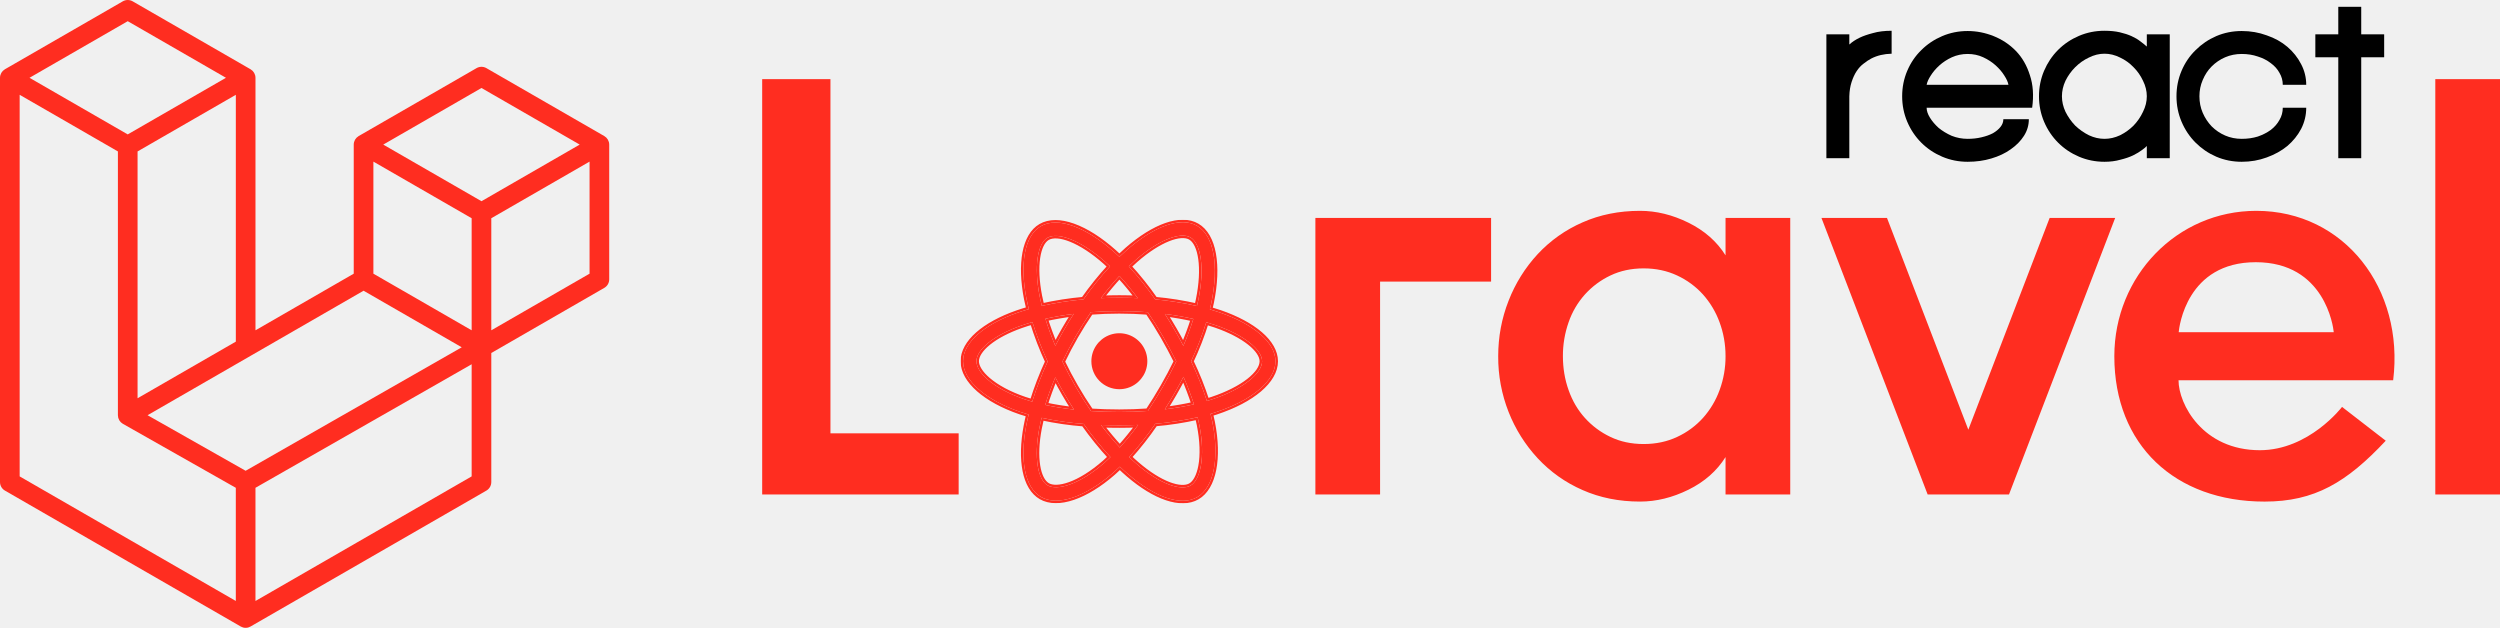
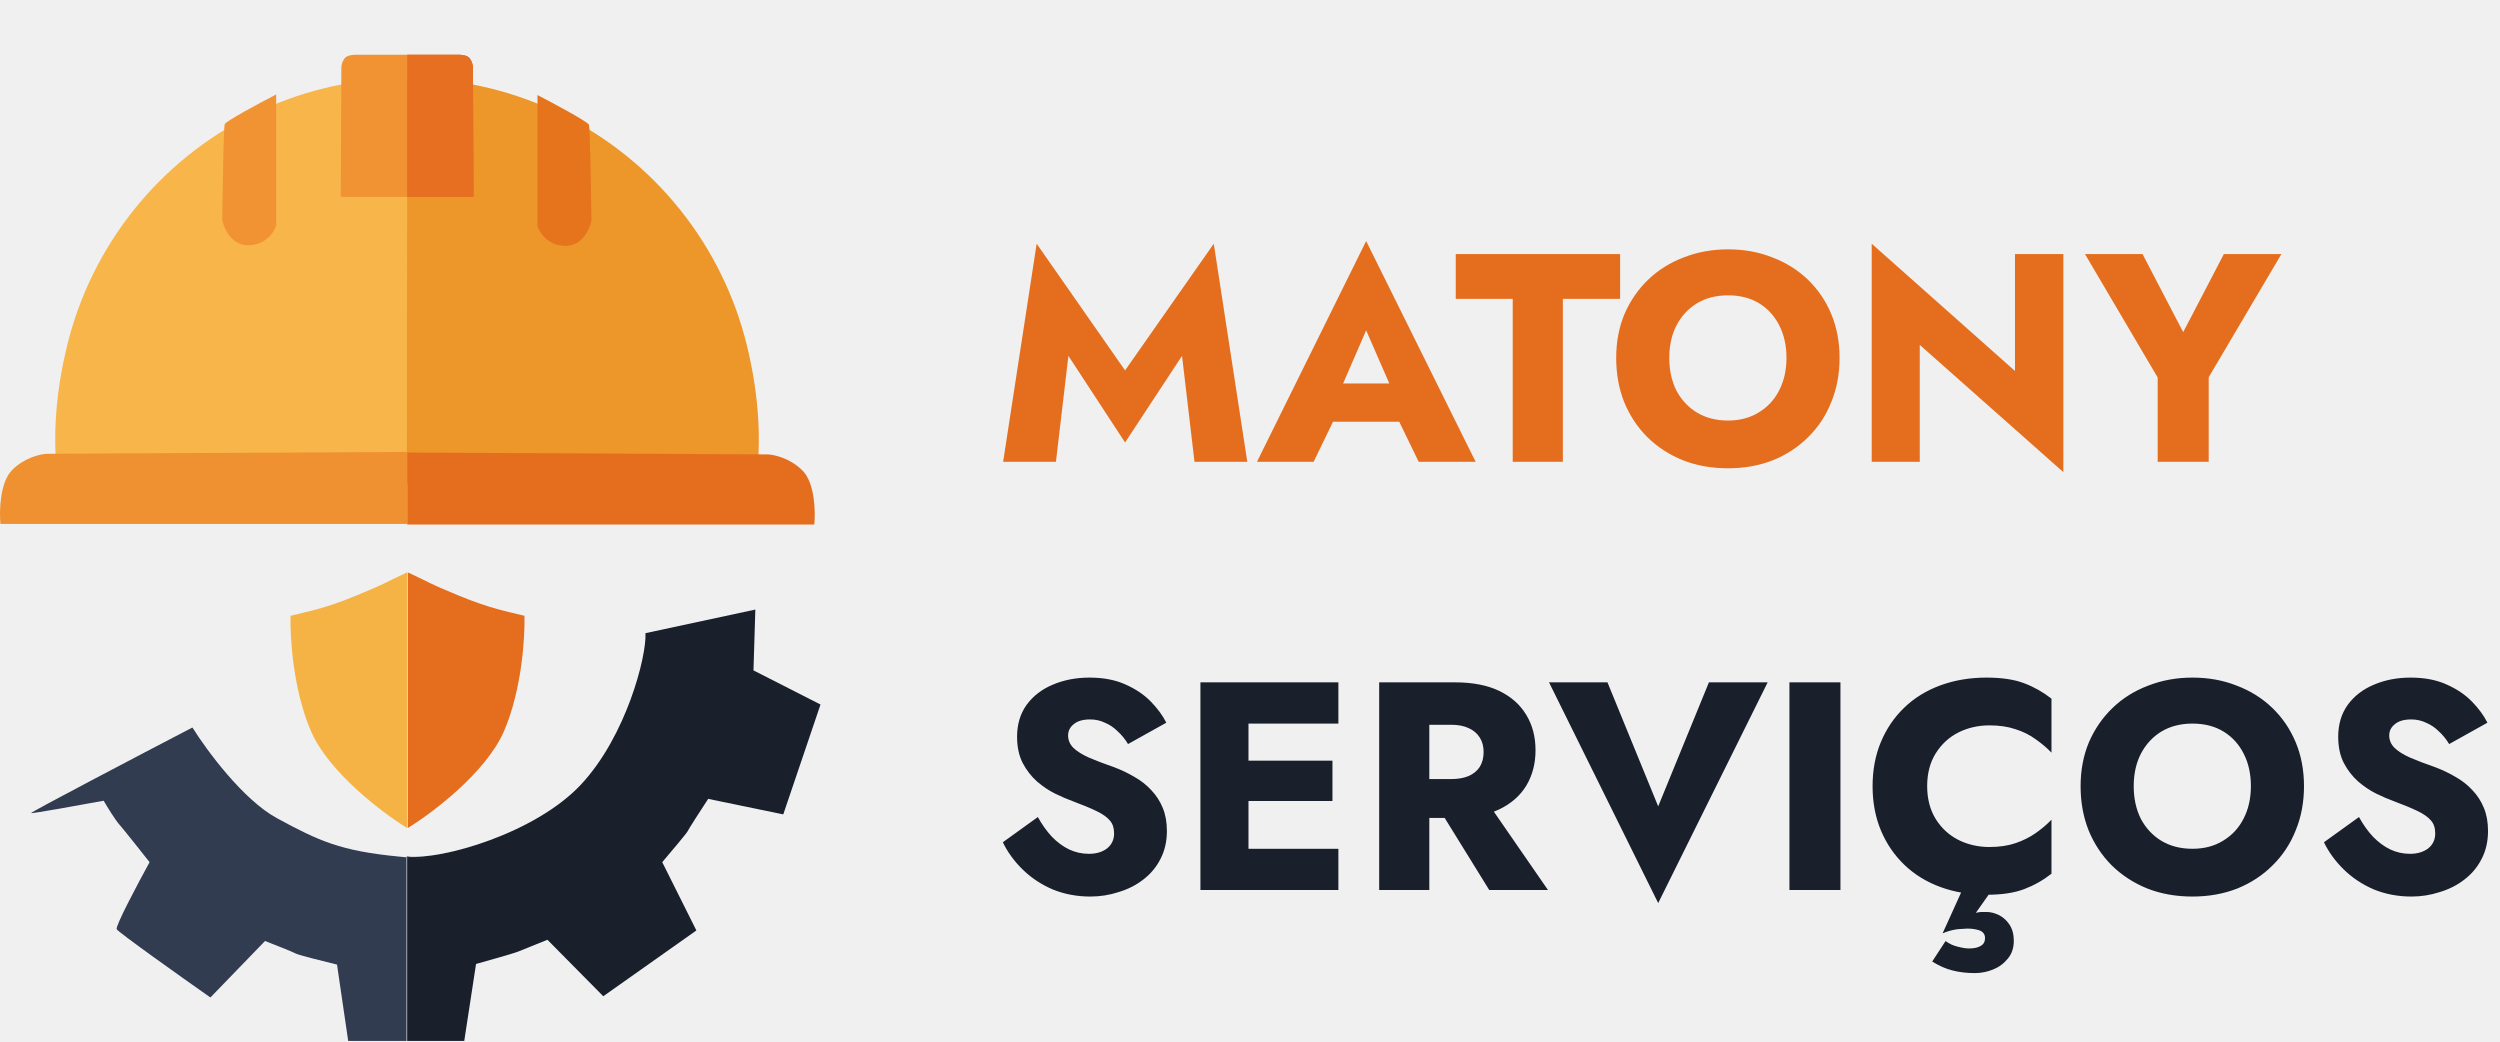
- <svg xmlns="http://www.w3.org/2000/svg" width="1991" height="500" viewBox="0 0 1991 500" fill="none">
-   <mask id="path-1-outside-1_1_7" maskUnits="userSpaceOnUse" x="765" y="175" width="253" height="226" fill="black">
-     <rect fill="white" x="765" y="175" width="253" height="226" />
-     <path d="M971.537 248.894C968.887 247.988 966.217 247.145 963.529 246.365C963.975 244.551 964.386 242.726 964.763 240.892C970.827 211.403 966.862 187.646 953.33 179.825C940.374 172.321 919.125 180.141 897.69 198.84C895.582 200.685 893.518 202.585 891.496 204.541C890.149 203.242 888.767 201.97 887.35 200.727C864.884 180.732 842.365 172.31 828.849 180.157C815.893 187.677 812.042 210.009 817.499 237.958C818.045 240.722 818.658 243.474 819.339 246.214C816.152 247.121 813.073 248.09 810.13 249.117C783.823 258.316 767 272.739 767 287.696C767 303.15 785.056 318.646 812.488 328.042C814.713 328.799 816.959 329.502 819.225 330.152C818.489 333.085 817.838 336.051 817.271 339.05C812.089 366.518 816.131 388.321 829.062 395.795C842.417 403.511 864.822 395.582 886.661 376.458C888.389 374.945 890.116 373.347 891.844 371.664C894.027 373.775 896.273 375.824 898.581 377.811C919.726 396.043 940.607 403.408 953.517 395.914C966.862 388.171 971.2 364.746 965.566 336.246C965.134 334.07 964.637 331.848 964.074 329.582C965.649 329.115 967.192 328.633 968.702 328.136C997.206 318.667 1015.78 303.358 1015.78 287.711C1015.76 272.682 998.403 258.165 971.537 248.894ZM904.681 206.873C923.043 190.854 940.208 184.531 948.033 189.05C956.362 193.865 959.601 213.279 954.367 238.741C954.021 240.399 953.648 242.053 953.247 243.701C942.289 241.208 931.177 239.449 919.985 238.435C913.577 229.204 906.553 220.417 898.959 212.133C900.818 210.33 902.722 208.576 904.671 206.873H904.681ZM840.453 300.476C842.702 304.829 845.053 309.129 847.507 313.376C850.005 317.708 852.608 321.977 855.317 326.182C847.616 325.345 839.963 324.111 832.389 322.487C834.586 315.376 837.292 307.991 840.453 300.476ZM840.453 275.429C837.343 268.074 834.711 260.84 832.55 253.853C839.65 252.262 847.216 250.962 855.104 249.977C852.461 254.102 849.918 258.288 847.475 262.534C845.033 266.781 842.687 271.079 840.437 275.429H840.453ZM846.102 287.955C849.377 281.124 852.905 274.425 856.685 267.857C860.461 261.292 864.481 254.878 868.745 248.614C876.146 248.054 883.733 247.759 891.398 247.759C899.063 247.759 906.697 248.054 914.093 248.619C918.311 254.869 922.307 261.261 926.08 267.795C929.853 274.328 933.427 280.996 936.803 287.799C933.472 294.654 929.906 301.381 926.106 307.981C922.336 314.545 918.363 320.978 914.186 327.281C906.801 327.799 899.156 328.084 891.382 328.084C883.609 328.084 876.109 327.84 868.859 327.369C864.564 321.084 860.511 314.642 856.7 308.043C852.89 301.444 849.352 294.748 846.087 287.955H846.102ZM935.305 313.303C937.81 308.957 940.215 304.553 942.519 300.093C945.678 307.255 948.467 314.576 950.874 322.025C943.21 323.751 935.462 325.074 927.661 325.99C930.293 321.813 932.842 317.584 935.305 313.303ZM942.416 275.434C940.121 271.063 937.736 266.744 935.258 262.477C932.84 258.269 930.319 254.113 927.697 250.008C935.632 251.013 943.245 252.35 950.381 253.983C948.087 261.262 945.428 268.421 942.416 275.434ZM891.502 219.747C896.677 225.401 901.563 231.314 906.143 237.461C896.347 236.994 886.545 236.994 876.736 237.461C881.572 231.066 886.521 225.131 891.502 219.747ZM834.198 189.366C842.521 184.536 860.924 191.439 880.323 208.682C881.561 209.786 882.81 210.941 884.054 212.139C876.422 220.421 869.348 229.201 862.878 238.42C851.711 239.426 840.621 241.157 829.678 243.602C829.046 241.059 828.476 238.499 827.968 235.922C823.278 211.962 826.382 193.901 834.198 189.366ZM822.065 319.89C819.992 319.299 817.945 318.658 815.924 317.967C803.796 313.821 793.779 308.411 786.901 302.518C780.744 297.237 777.624 291.966 777.624 287.696C777.624 278.621 791.13 267.043 813.654 259.191C816.483 258.207 819.337 257.307 822.215 256.491C825.561 267.242 829.612 277.759 834.343 287.976C829.555 298.333 825.454 308.994 822.065 319.89ZM879.659 368.436C870.004 376.894 860.333 382.89 851.808 385.911C844.148 388.622 838.048 388.7 834.363 386.569C826.517 382.035 823.252 364.523 827.704 341.035C828.232 338.271 828.837 335.507 829.518 332.743C840.57 335.124 851.771 336.75 863.044 337.609C869.577 346.876 876.71 355.706 884.396 364.041C882.852 365.559 881.271 367.021 879.659 368.436ZM891.797 356.402C886.76 350.955 881.732 344.927 876.83 338.449C881.594 338.636 886.445 338.729 891.382 338.729C896.451 338.729 901.468 338.62 906.412 338.397C901.849 344.643 896.971 350.652 891.797 356.402ZM956.331 371.219C954.849 379.221 951.869 384.559 948.184 386.694C940.342 391.244 923.577 385.331 905.5 369.736C903.427 367.954 901.354 366.041 899.244 364.036C906.781 355.668 913.747 346.803 920.094 337.501C931.429 336.54 942.685 334.8 953.781 332.292C954.289 334.344 954.738 336.355 955.128 338.325C957.621 350.918 957.979 362.31 956.331 371.219ZM965.349 318.024C963.991 318.475 962.591 318.911 961.171 319.336C957.692 308.535 953.483 297.983 948.572 287.753C953.299 277.659 957.343 267.26 960.679 256.626C963.224 257.367 965.696 258.145 968.075 258.969C991.096 266.908 1005.14 278.663 1005.14 287.696C1005.14 297.335 989.971 309.846 965.349 318.024Z" />
-   </mask>
-   <path d="M971.537 248.894C968.887 247.988 966.217 247.145 963.529 246.365C963.975 244.551 964.386 242.726 964.763 240.892C970.827 211.403 966.862 187.646 953.33 179.825C940.374 172.321 919.125 180.141 897.69 198.84C895.582 200.685 893.518 202.585 891.496 204.541C890.149 203.242 888.767 201.97 887.35 200.727C864.884 180.732 842.365 172.31 828.849 180.157C815.893 187.677 812.042 210.009 817.499 237.958C818.045 240.722 818.658 243.474 819.339 246.214C816.152 247.121 813.073 248.09 810.13 249.117C783.823 258.316 767 272.739 767 287.696C767 303.15 785.056 318.646 812.488 328.042C814.713 328.799 816.959 329.502 819.225 330.152C818.489 333.085 817.838 336.051 817.271 339.05C812.089 366.518 816.131 388.321 829.062 395.795C842.417 403.511 864.822 395.582 886.661 376.458C888.389 374.945 890.116 373.347 891.844 371.664C894.027 373.775 896.273 375.824 898.581 377.811C919.726 396.043 940.607 403.408 953.517 395.914C966.862 388.171 971.2 364.746 965.566 336.246C965.134 334.07 964.637 331.848 964.074 329.582C965.649 329.115 967.192 328.633 968.702 328.136C997.206 318.667 1015.78 303.358 1015.78 287.711C1015.76 272.682 998.403 258.165 971.537 248.894ZM904.681 206.873C923.043 190.854 940.208 184.531 948.033 189.05C956.362 193.865 959.601 213.279 954.367 238.741C954.021 240.399 953.648 242.053 953.247 243.701C942.289 241.208 931.177 239.449 919.985 238.435C913.577 229.204 906.553 220.417 898.959 212.133C900.818 210.33 902.722 208.576 904.671 206.873H904.681ZM840.453 300.476C842.702 304.829 845.053 309.129 847.507 313.376C850.005 317.708 852.608 321.977 855.317 326.182C847.616 325.345 839.963 324.111 832.389 322.487C834.586 315.376 837.292 307.991 840.453 300.476ZM840.453 275.429C837.343 268.074 834.711 260.84 832.55 253.853C839.65 252.262 847.216 250.962 855.104 249.977C852.461 254.102 849.918 258.288 847.475 262.534C845.033 266.781 842.687 271.079 840.437 275.429H840.453ZM846.102 287.955C849.377 281.124 852.905 274.425 856.685 267.857C860.461 261.292 864.481 254.878 868.745 248.614C876.146 248.054 883.733 247.759 891.398 247.759C899.063 247.759 906.697 248.054 914.093 248.619C918.311 254.869 922.307 261.261 926.08 267.795C929.853 274.328 933.427 280.996 936.803 287.799C933.472 294.654 929.906 301.381 926.106 307.981C922.336 314.545 918.363 320.978 914.186 327.281C906.801 327.799 899.156 328.084 891.382 328.084C883.609 328.084 876.109 327.84 868.859 327.369C864.564 321.084 860.511 314.642 856.7 308.043C852.89 301.444 849.352 294.748 846.087 287.955H846.102ZM935.305 313.303C937.81 308.957 940.215 304.553 942.519 300.093C945.678 307.255 948.467 314.576 950.874 322.025C943.21 323.751 935.462 325.074 927.661 325.99C930.293 321.813 932.842 317.584 935.305 313.303ZM942.416 275.434C940.121 271.063 937.736 266.744 935.258 262.477C932.84 258.269 930.319 254.113 927.697 250.008C935.632 251.013 943.245 252.35 950.381 253.983C948.087 261.262 945.428 268.421 942.416 275.434ZM891.502 219.747C896.677 225.401 901.563 231.314 906.143 237.461C896.347 236.994 886.545 236.994 876.736 237.461C881.572 231.066 886.521 225.131 891.502 219.747ZM834.198 189.366C842.521 184.536 860.924 191.439 880.323 208.682C881.561 209.786 882.81 210.941 884.054 212.139C876.422 220.421 869.348 229.201 862.878 238.42C851.711 239.426 840.621 241.157 829.678 243.602C829.046 241.059 828.476 238.499 827.968 235.922C823.278 211.962 826.382 193.901 834.198 189.366ZM822.065 319.89C819.992 319.299 817.945 318.658 815.924 317.967C803.796 313.821 793.779 308.411 786.901 302.518C780.744 297.237 777.624 291.966 777.624 287.696C777.624 278.621 791.13 267.043 813.654 259.191C816.483 258.207 819.337 257.307 822.215 256.491C825.561 267.242 829.612 277.759 834.343 287.976C829.555 298.333 825.454 308.994 822.065 319.89ZM879.659 368.436C870.004 376.894 860.333 382.89 851.808 385.911C844.148 388.622 838.048 388.7 834.363 386.569C826.517 382.035 823.252 364.523 827.704 341.035C828.232 338.271 828.837 335.507 829.518 332.743C840.57 335.124 851.771 336.75 863.044 337.609C869.577 346.876 876.71 355.706 884.396 364.041C882.852 365.559 881.271 367.021 879.659 368.436ZM891.797 356.402C886.76 350.955 881.732 344.927 876.83 338.449C881.594 338.636 886.445 338.729 891.382 338.729C896.451 338.729 901.468 338.62 906.412 338.397C901.849 344.643 896.971 350.652 891.797 356.402ZM956.331 371.219C954.849 379.221 951.869 384.559 948.184 386.694C940.342 391.244 923.577 385.331 905.5 369.736C903.427 367.954 901.354 366.041 899.244 364.036C906.781 355.668 913.747 346.803 920.094 337.501C931.429 336.54 942.685 334.8 953.781 332.292C954.289 334.344 954.738 336.355 955.128 338.325C957.621 350.918 957.979 362.31 956.331 371.219ZM965.349 318.024C963.991 318.475 962.591 318.911 961.171 319.336C957.692 308.535 953.483 297.983 948.572 287.753C953.299 277.659 957.343 267.26 960.679 256.626C963.224 257.367 965.696 258.145 968.075 258.969C991.096 266.908 1005.14 278.663 1005.14 287.696C1005.14 297.335 989.971 309.846 965.349 318.024Z" fill="#FF2D20" />
-   <path d="M971.537 248.894C968.887 247.988 966.217 247.145 963.529 246.365C963.975 244.551 964.386 242.726 964.763 240.892C970.827 211.403 966.862 187.646 953.33 179.825C940.374 172.321 919.125 180.141 897.69 198.84C895.582 200.685 893.518 202.585 891.496 204.541C890.149 203.242 888.767 201.97 887.35 200.727C864.884 180.732 842.365 172.31 828.849 180.157C815.893 187.677 812.042 210.009 817.499 237.958C818.045 240.722 818.658 243.474 819.339 246.214C816.152 247.121 813.073 248.09 810.13 249.117C783.823 258.316 767 272.739 767 287.696C767 303.15 785.056 318.646 812.488 328.042C814.713 328.799 816.959 329.502 819.225 330.152C818.489 333.085 817.838 336.051 817.271 339.05C812.089 366.518 816.131 388.321 829.062 395.795C842.417 403.511 864.822 395.582 886.661 376.458C888.389 374.945 890.116 373.347 891.844 371.664C894.027 373.775 896.273 375.824 898.581 377.811C919.726 396.043 940.607 403.408 953.517 395.914C966.862 388.171 971.2 364.746 965.566 336.246C965.134 334.07 964.637 331.848 964.074 329.582C965.649 329.115 967.192 328.633 968.702 328.136C997.206 318.667 1015.78 303.358 1015.78 287.711C1015.76 272.682 998.403 258.165 971.537 248.894ZM904.681 206.873C923.043 190.854 940.208 184.531 948.033 189.05C956.362 193.865 959.601 213.279 954.367 238.741C954.021 240.399 953.648 242.053 953.247 243.701C942.289 241.208 931.177 239.449 919.985 238.435C913.577 229.204 906.553 220.417 898.959 212.133C900.818 210.33 902.722 208.576 904.671 206.873H904.681ZM840.453 300.476C842.702 304.829 845.053 309.129 847.507 313.376C850.005 317.708 852.608 321.977 855.317 326.182C847.616 325.345 839.963 324.111 832.389 322.487C834.586 315.376 837.292 307.991 840.453 300.476ZM840.453 275.429C837.343 268.074 834.711 260.84 832.55 253.853C839.65 252.262 847.216 250.962 855.104 249.977C852.461 254.102 849.918 258.288 847.475 262.534C845.033 266.781 842.687 271.079 840.437 275.429H840.453ZM846.102 287.955C849.377 281.124 852.905 274.425 856.685 267.857C860.461 261.292 864.481 254.878 868.745 248.614C876.146 248.054 883.733 247.759 891.398 247.759C899.063 247.759 906.697 248.054 914.093 248.619C918.311 254.869 922.307 261.261 926.08 267.795C929.853 274.328 933.427 280.996 936.803 287.799C933.472 294.654 929.906 301.381 926.106 307.981C922.336 314.545 918.363 320.978 914.186 327.281C906.801 327.799 899.156 328.084 891.382 328.084C883.609 328.084 876.109 327.84 868.859 327.369C864.564 321.084 860.511 314.642 856.7 308.043C852.89 301.444 849.352 294.748 846.087 287.955H846.102ZM935.305 313.303C937.81 308.957 940.215 304.553 942.519 300.093C945.678 307.255 948.467 314.576 950.874 322.025C943.21 323.751 935.462 325.074 927.661 325.99C930.293 321.813 932.842 317.584 935.305 313.303ZM942.416 275.434C940.121 271.063 937.736 266.744 935.258 262.477C932.84 258.269 930.319 254.113 927.697 250.008C935.632 251.013 943.245 252.35 950.381 253.983C948.087 261.262 945.428 268.421 942.416 275.434ZM891.502 219.747C896.677 225.401 901.563 231.314 906.143 237.461C896.347 236.994 886.545 236.994 876.736 237.461C881.572 231.066 886.521 225.131 891.502 219.747ZM834.198 189.366C842.521 184.536 860.924 191.439 880.323 208.682C881.561 209.786 882.81 210.941 884.054 212.139C876.422 220.421 869.348 229.201 862.878 238.42C851.711 239.426 840.621 241.157 829.678 243.602C829.046 241.059 828.476 238.499 827.968 235.922C823.278 211.962 826.382 193.901 834.198 189.366ZM822.065 319.89C819.992 319.299 817.945 318.658 815.924 317.967C803.796 313.821 793.779 308.411 786.901 302.518C780.744 297.237 777.624 291.966 777.624 287.696C777.624 278.621 791.13 267.043 813.654 259.191C816.483 258.207 819.337 257.307 822.215 256.491C825.561 267.242 829.612 277.759 834.343 287.976C829.555 298.333 825.454 308.994 822.065 319.89ZM879.659 368.436C870.004 376.894 860.333 382.89 851.808 385.911C844.148 388.622 838.048 388.7 834.363 386.569C826.517 382.035 823.252 364.523 827.704 341.035C828.232 338.271 828.837 335.507 829.518 332.743C840.57 335.124 851.771 336.75 863.044 337.609C869.577 346.876 876.71 355.706 884.396 364.041C882.852 365.559 881.271 367.021 879.659 368.436ZM891.797 356.402C886.76 350.955 881.732 344.927 876.83 338.449C881.594 338.636 886.445 338.729 891.382 338.729C896.451 338.729 901.468 338.62 906.412 338.397C901.849 344.643 896.971 350.652 891.797 356.402ZM956.331 371.219C954.849 379.221 951.869 384.559 948.184 386.694C940.342 391.244 923.577 385.331 905.5 369.736C903.427 367.954 901.354 366.041 899.244 364.036C906.781 355.668 913.747 346.803 920.094 337.501C931.429 336.54 942.685 334.8 953.781 332.292C954.289 334.344 954.738 336.355 955.128 338.325C957.621 350.918 957.979 362.31 956.331 371.219ZM965.349 318.024C963.991 318.475 962.591 318.911 961.171 319.336C957.692 308.535 953.483 297.983 948.572 287.753C953.299 277.659 957.343 267.26 960.679 256.626C963.224 257.367 965.696 258.145 968.075 258.969C991.096 266.908 1005.14 278.663 1005.14 287.696C1005.14 297.335 989.971 309.846 965.349 318.024Z" stroke="#FF2D20" stroke-width="4" mask="url(#path-1-outside-1_1_7)" />
-   <path d="M891.382 309.96C895.793 309.974 900.109 308.679 903.783 306.24C907.457 303.8 910.325 300.324 912.023 296.253C913.721 292.182 914.172 287.699 913.321 283.372C912.469 279.044 910.352 275.066 907.239 271.943C904.125 268.819 900.154 266.689 895.829 265.823C891.504 264.957 887.02 265.394 882.944 267.079C878.867 268.764 875.383 271.62 872.931 275.286C870.479 278.953 869.17 283.264 869.17 287.675C869.164 290.597 869.733 293.492 870.847 296.193C871.96 298.895 873.595 301.351 875.658 303.421C877.72 305.49 880.171 307.133 882.869 308.255C885.567 309.377 888.46 309.957 891.382 309.96Z" fill="#FF2D20" />
-   <path fill-rule="evenodd" clip-rule="evenodd" d="M484.904 113.113C485.084 113.78 485.176 114.467 485.178 115.157V222.481C485.178 223.859 484.815 225.212 484.125 226.404C483.435 227.596 482.443 228.584 481.25 229.27L391.267 281.132V383.926C391.267 386.724 389.782 389.306 387.359 390.715L199.527 498.958C199.097 499.202 198.628 499.359 198.159 499.525C197.984 499.584 197.817 499.691 197.632 499.74C196.319 500.087 194.939 500.087 193.626 499.74C193.411 499.682 193.215 499.564 193.01 499.486C192.58 499.33 192.131 499.193 191.72 498.958L3.928 390.715C2.735 390.029 1.744 389.04 1.054 387.848C0.365 386.656 0.001 385.304 0 383.926L0 61.955C0 61.251 0.098 60.566 0.274 59.901C0.332 59.676 0.469 59.471 0.547 59.246C0.694 58.835 0.831 58.414 1.046 58.033C1.192 57.779 1.407 57.573 1.583 57.338C1.808 57.025 2.013 56.703 2.277 56.429C2.501 56.204 2.795 56.038 3.049 55.842C3.332 55.607 3.586 55.353 3.908 55.167L97.819 1.045C99.008 0.36 100.356 0 101.728 0C103.099 0 104.447 0.36 105.636 1.045L199.537 55.167H199.557C199.869 55.363 200.133 55.607 200.417 55.832C200.671 56.028 200.954 56.204 201.179 56.419C201.452 56.703 201.648 57.025 201.882 57.338C202.048 57.573 202.273 57.779 202.41 58.033C202.635 58.424 202.762 58.835 202.918 59.246C202.996 59.471 203.133 59.676 203.192 59.911C203.371 60.578 203.463 61.265 203.465 61.955V263.055L281.713 217.952V115.148C281.713 114.463 281.81 113.768 281.986 113.113C282.055 112.878 282.182 112.673 282.26 112.448C282.416 112.037 282.553 111.617 282.768 111.235C282.915 110.981 283.13 110.775 283.296 110.541C283.53 110.228 283.726 109.905 283.999 109.631C284.224 109.406 284.507 109.24 284.761 109.044C285.054 108.809 285.309 108.555 285.621 108.369L379.542 54.248C380.73 53.562 382.078 53.201 383.45 53.201C384.822 53.201 386.17 53.562 387.359 54.248L481.26 108.369C481.592 108.565 481.846 108.809 482.139 109.034C482.383 109.23 482.667 109.406 482.891 109.621C483.165 109.905 483.36 110.228 483.595 110.541C483.771 110.775 483.986 110.981 484.123 111.235C484.347 111.617 484.474 112.037 484.631 112.448C484.719 112.673 484.846 112.878 484.904 113.113ZM469.524 217.952V128.705L436.664 147.642L391.267 173.808V263.055L469.534 217.952H469.524ZM375.623 379.397V290.091L330.969 315.621L203.455 388.475V478.622L375.623 379.397ZM15.653 75.503V379.397L187.802 478.612V388.485L97.868 337.532L97.839 337.513L97.8 337.493C97.497 337.317 97.243 337.063 96.959 336.847C96.715 336.652 96.432 336.495 96.217 336.28L96.197 336.251C95.943 336.006 95.767 335.703 95.552 335.429C95.357 335.165 95.122 334.94 94.966 334.666L94.956 334.637C94.78 334.343 94.673 333.991 94.546 333.659C94.419 333.365 94.253 333.091 94.175 332.778C94.077 332.407 94.057 332.006 94.018 331.624C93.979 331.331 93.901 331.037 93.901 330.744V120.606L48.514 94.43L15.653 75.503ZM101.737 16.872L23.5 61.955L101.718 107.039L179.946 61.946L101.718 16.872H101.737ZM142.425 298.23L187.812 272.074V75.503L154.951 94.44L109.554 120.606V317.177L142.425 298.23ZM383.45 70.074L305.222 115.157L383.45 160.241L461.668 115.148L383.45 70.074ZM375.623 173.808L330.227 147.642L297.366 128.705V217.952L342.753 244.108L375.623 263.055V173.808ZM195.619 374.927L310.362 309.351L367.719 276.583L289.549 231.529L199.547 283.401L117.518 330.675L195.619 374.927Z" fill="#FF2D20" />
-   <path fill-rule="evenodd" clip-rule="evenodd" d="M661.371 63V345.115H763.474V393.787H607V63H661.371ZM1047.57 393.787V173.576H1187.5V224.268H1099.09V393.811H1047.57V393.787ZM1374.22 203.347V173.576H1425.75V393.799H1374.22V364.016C1367.29 375.045 1357.45 383.712 1344.68 390.004C1331.92 396.308 1319.08 399.454 1306.15 399.454C1289.45 399.454 1274.17 396.394 1260.3 390.249C1246.79 384.36 1234.64 375.751 1224.61 364.958C1214.66 354.224 1206.81 341.728 1201.45 328.112C1195.88 313.965 1193.07 298.88 1193.17 283.675C1193.17 268.251 1195.93 253.513 1201.45 239.484C1206.77 225.777 1214.62 213.193 1224.6 202.393C1234.64 191.605 1246.79 183 1260.3 177.114C1274.17 170.969 1289.45 167.909 1306.15 167.909C1319.07 167.909 1331.92 171.055 1344.68 177.359C1357.45 183.663 1367.29 192.318 1374.22 203.347ZM1369.5 310.619C1372.67 301.995 1374.27 292.875 1374.22 283.688C1374.22 274.225 1372.63 265.252 1369.5 256.757C1366.54 248.576 1362.06 241.035 1356.27 234.538C1350.5 228.166 1343.5 223.021 1335.7 219.408C1327.67 215.638 1318.75 213.74 1308.99 213.74C1299.22 213.74 1290.39 215.638 1282.52 219.408C1274.81 223.064 1267.9 228.206 1262.19 234.538C1256.42 241.001 1252 248.551 1249.2 256.744C1246.17 265.399 1244.65 274.508 1244.7 283.675C1244.7 293.126 1246.18 302.111 1249.2 310.606C1252.18 319.126 1256.52 326.52 1262.19 332.824C1267.9 339.159 1274.81 344.302 1282.52 347.955C1290.39 351.737 1299.22 353.623 1308.99 353.623C1318.75 353.623 1327.67 351.737 1335.7 347.955C1343.51 344.346 1350.5 339.2 1356.27 332.824C1362.06 326.332 1366.54 318.795 1369.5 310.619ZM1632.33 173.576H1684.52L1599.96 393.799H1535.18L1450.61 173.576H1502.8L1567.57 342.214L1632.33 173.576ZM1796.91 167.909C1867.06 167.909 1914.91 230.07 1905.92 302.821H1734.98C1734.98 321.819 1754.17 358.544 1799.74 358.544C1838.92 358.544 1865.19 324.084 1865.2 324.06L1900.01 350.991C1868.89 384.202 1843.4 399.467 1803.49 399.467C1732.19 399.467 1683.85 354.369 1683.85 283.688C1683.85 219.751 1733.82 167.909 1796.91 167.909ZM1735.11 264.542H1858.6C1858.22 260.307 1851.52 208.819 1796.49 208.819C1741.45 208.819 1735.51 260.307 1735.11 264.542ZM1939.47 393.787V63H1991V393.787H1939.47Z" fill="#FF2D20" />
-   <path d="M1472.8 35.462C1474.96 33.432 1477.74 31.605 1481.12 29.981C1483.96 28.628 1487.48 27.41 1491.68 26.327C1495.87 25.109 1500.81 24.5 1506.49 24.5V42.77C1500.4 42.905 1494.99 44.191 1490.25 46.627C1488.22 47.71 1486.19 49.063 1484.16 50.687C1482.13 52.176 1480.31 54.138 1478.68 56.574C1477.06 59.01 1475.71 61.92 1474.62 65.303C1473.54 68.551 1472.93 72.34 1472.8 76.671V126H1454.53V27.342H1472.8V35.462Z" fill="black" />
-   <path d="M1615.77 94.941C1615.77 99.678 1614.49 104.076 1611.91 108.136C1609.34 112.196 1605.82 115.782 1601.36 118.895C1597.03 122.008 1591.89 124.444 1585.93 126.203C1580.11 127.962 1573.82 128.842 1567.05 128.842C1559.88 128.842 1553.11 127.489 1546.75 124.782C1540.39 122.075 1534.84 118.354 1530.11 113.617C1525.37 108.88 1521.65 103.332 1518.94 96.971C1516.23 90.61 1514.88 83.844 1514.88 76.671C1514.88 69.498 1516.23 62.732 1518.94 56.371C1521.65 50.01 1525.37 44.529 1530.11 39.928C1534.84 35.191 1540.39 31.47 1546.75 28.763C1553.11 26.056 1559.88 24.703 1567.05 24.703C1574.09 24.703 1580.99 26.056 1587.76 28.763C1594.52 31.47 1600.41 35.394 1605.42 40.537C1610.43 45.68 1614.15 52.108 1616.58 59.822C1619.15 67.401 1619.76 76.062 1618.41 85.806H1534.37C1534.37 88.242 1535.25 90.881 1537.01 93.723C1538.77 96.565 1541.07 99.272 1543.91 101.843C1546.89 104.279 1550.34 106.377 1554.26 108.136C1558.32 109.76 1562.59 110.572 1567.05 110.572C1570.98 110.572 1574.63 110.166 1578.01 109.354C1581.53 108.542 1584.58 107.459 1587.15 106.106C1589.72 104.617 1591.75 102.926 1593.24 101.031C1594.73 99.136 1595.47 97.106 1595.47 94.941H1615.77ZM1599.53 67.536C1599.13 65.371 1598.04 62.935 1596.28 60.228C1594.52 57.386 1592.22 54.679 1589.38 52.108C1586.54 49.537 1583.22 47.371 1579.43 45.612C1575.65 43.853 1571.52 42.973 1567.05 42.973C1562.59 42.973 1558.39 43.853 1554.47 45.612C1550.68 47.371 1547.36 49.537 1544.52 52.108C1541.68 54.679 1539.38 57.386 1537.62 60.228C1535.86 62.935 1534.77 65.371 1534.37 67.536H1599.53Z" fill="black" />
-   <path d="M1709.72 126V116.256C1709.04 117.068 1707.76 118.151 1705.86 119.504C1704.1 120.857 1701.74 122.278 1698.76 123.767C1695.92 125.12 1692.53 126.271 1688.61 127.218C1684.82 128.301 1680.62 128.842 1676.02 128.842C1668.85 128.842 1662.08 127.489 1655.72 124.782C1649.36 122.075 1643.81 118.354 1639.08 113.617C1634.34 108.88 1630.62 103.332 1627.91 96.971C1625.21 90.61 1623.85 83.844 1623.85 76.671C1623.85 69.498 1625.21 62.732 1627.91 56.371C1630.62 50.01 1634.34 44.462 1639.08 39.725C1643.81 34.988 1649.36 31.267 1655.72 28.56C1662.08 25.853 1668.85 24.5 1676.02 24.5C1680.62 24.5 1684.68 24.906 1688.2 25.718C1691.72 26.53 1694.83 27.545 1697.54 28.763C1700.25 29.981 1702.55 31.334 1704.44 32.823C1706.47 34.312 1708.23 35.733 1709.72 37.086V27.342H1727.99V126H1709.72ZM1642.12 76.671C1642.12 80.866 1643.07 84.994 1644.96 89.054C1646.99 93.114 1649.57 96.768 1652.68 100.016C1655.93 103.129 1659.58 105.7 1663.64 107.73C1667.7 109.625 1671.83 110.572 1676.02 110.572C1680.22 110.572 1684.35 109.625 1688.41 107.73C1692.47 105.7 1696.05 103.129 1699.16 100.016C1702.28 96.768 1704.78 93.114 1706.68 89.054C1708.71 84.994 1709.72 80.866 1709.72 76.671C1709.72 72.476 1708.71 68.348 1706.68 64.288C1704.78 60.228 1702.28 56.642 1699.16 53.529C1696.05 50.281 1692.47 47.71 1688.41 45.815C1684.35 43.785 1680.22 42.77 1676.02 42.77C1671.83 42.77 1667.7 43.785 1663.64 45.815C1659.58 47.71 1655.93 50.281 1652.68 53.529C1649.57 56.642 1646.99 60.228 1644.96 64.288C1643.07 68.348 1642.12 72.476 1642.12 76.671Z" fill="black" />
-   <path d="M1836.68 85.806C1836.68 91.761 1835.32 97.377 1832.62 102.655C1829.91 107.798 1826.25 112.331 1821.65 116.256C1817.05 120.045 1811.57 123.09 1805.21 125.391C1798.98 127.692 1792.35 128.842 1785.32 128.842C1778.14 128.842 1771.38 127.489 1765.02 124.782C1758.79 122.075 1753.31 118.354 1748.57 113.617C1743.84 108.88 1740.11 103.332 1737.41 96.971C1734.7 90.61 1733.35 83.844 1733.35 76.671C1733.35 69.498 1734.7 62.732 1737.41 56.371C1740.11 50.01 1743.84 44.529 1748.57 39.928C1753.31 35.191 1758.79 31.47 1765.02 28.763C1771.38 26.056 1778.14 24.703 1785.32 24.703C1792.35 24.703 1798.98 25.853 1805.21 28.154C1811.57 30.319 1817.05 33.364 1821.65 37.289C1826.25 41.214 1829.91 45.815 1832.62 51.093C1835.32 56.236 1836.68 61.717 1836.68 67.536H1818C1818 64.153 1817.12 60.972 1815.36 57.995C1813.74 55.018 1811.44 52.446 1808.46 50.281C1805.48 47.98 1802.03 46.221 1798.11 45.003C1794.18 43.65 1789.92 42.973 1785.32 42.973C1780.58 42.973 1776.18 43.853 1772.12 45.612C1768.06 47.371 1764.47 49.807 1761.36 52.92C1758.38 55.897 1756.02 59.484 1754.26 63.679C1752.5 67.739 1751.62 72.07 1751.62 76.671C1751.62 81.408 1752.5 85.806 1754.26 89.866C1756.02 93.926 1758.38 97.512 1761.36 100.625C1764.47 103.738 1768.06 106.174 1772.12 107.933C1776.18 109.692 1780.58 110.572 1785.32 110.572C1789.92 110.572 1794.18 109.963 1798.11 108.745C1802.03 107.392 1805.48 105.632 1808.46 103.467C1811.44 101.166 1813.74 98.527 1815.36 95.55C1817.12 92.573 1818 89.325 1818 85.806H1836.68Z" fill="black" />
-   <path d="M1862.21 126V45.612H1843.94V27.342H1862.21V5.418H1880.48V27.342H1898.75V45.612H1880.48V126H1862.21Z" fill="black" />
+ <svg xmlns="http://www.w3.org/2000/svg" width="2014" height="839" viewBox="0 0 2014 839" fill="none">
+   <path d="M328.5 667.07V461.07C350 471.07 342.5 468.57 369 479.57C395.5 490.57 409.333 492.737 422.5 496.07C423 513.237 420.4 555.87 406 589.07C391.6 622.27 348.333 654.904 328.5 667.07Z" fill="#E56E1E" />
+   <path d="M328 667.07V461.07C306.513 471.07 314.008 468.57 287.524 479.57C261.04 490.57 247.215 492.737 234.057 496.07C233.557 513.237 236.155 555.87 250.547 589.07C264.938 622.27 308.179 654.904 328 667.07Z" fill="#F5B345" />
+   <path d="M328 838.57V690.07C356.333 692.904 431.5 671.07 468 632.07C504.5 593.07 521 528.57 520 510.07L608.5 491.07L607 540.07L661 567.57L631 656.07L570.5 643.57C565.167 651.737 554.4 668.37 554 669.57C553.6 670.77 540.167 686.737 533.5 694.57L561 749.57L486 802.57L441 757.07C434.333 759.737 420.3 765.37 417.5 766.57C414.7 767.77 393.667 773.737 383.5 776.57L374 838.57H328Z" fill="#191F2B" />
+   <path d="M327.5 690.641V690.07C340.374 691.483 357.032 693.428 327.5 690.641V838.57H280.5L271.5 777.07C261.167 774.57 240 769.27 238 768.07C236 766.87 220.834 760.904 213.5 758.07L169.5 803.57C144.834 786.237 95.2 750.97 94 748.57C92.8 746.17 111.167 711.57 120.5 694.57C113.667 685.904 99.201 667.67 96.001 664.07C92.8 660.47 86.334 649.904 83.501 645.07C64.501 648.57 26.201 655.47 25 655.07C23.8 654.67 111.167 608.904 155.001 586.07C166.334 604.237 195.8 644.27 223 659.07C257 677.57 274.5 685.57 321.5 690.07C323.684 690.279 325.68 690.469 327.5 690.641Z" fill="#313C50" />
+   <path d="M328 298.953L328 389.453L321.5 389.451L49.001 401.453C40.958 361.06 44.282 318.562 54.036 278.548C63.79 238.534 82.175 201.137 107.903 168.976C133.632 136.815 166.081 110.669 202.978 92.369C239.875 74.069 280.327 64.059 321.5 63.038C323.668 62.984 325.834 62.956 328 62.952C328 62.453 328 146.453 328 146.453L328 298.953Z" fill="#F8B54A" />
+   <path d="M327.837 298.954L327.775 389.455L334.275 389.458L606.769 401.646C614.839 361.258 611.543 318.758 601.817 278.737C592.09 238.716 573.731 201.305 548.024 169.127C522.318 136.948 489.886 110.779 453.001 92.454C416.117 74.129 375.671 64.09 334.498 63.042C332.331 62.987 330.164 62.956 327.999 62.951C327.998 62.452 327.941 146.453 327.941 146.453L327.837 298.954Z" fill="#ED972A" />
+   <path d="M328 422.57V364.57L618.5 366.07C623.667 366.237 636.5 369.07 646.5 379.07C656.5 389.07 657 412.237 656 422.57H328Z" fill="#E56E1E" />
+   <path d="M328 422.07V364.07L37.816 365.57C32.655 365.737 19.836 368.57 9.847 378.57C-0.142 388.57 -0.642 411.737 0.357 422.07H328Z" fill="#EF9131" />
+   <path d="M474.5 100.57C473.7 98.17 446.5 83.57 433 76.57V80.07V182.07C434.5 187.237 441 197.67 455 198.07C469 198.47 475.167 184.57 476.5 177.57C476.167 152.904 475.3 102.97 474.5 100.57Z" fill="#E5741C" />
+   <path d="M180.999 100.071C181.799 97.671 209 83.07 222.5 76.07V79.57V181.572C221 186.738 214.5 197.172 200.5 197.572C186.5 197.972 180.333 184.072 178.999 177.072C179.333 152.405 180.199 102.471 180.999 100.071Z" fill="#F19333" />
+   <path d="M381.5 158.57H328V44.07H368C370.667 43.903 376.5 44.27 378.5 47.07C380.5 49.87 381 52.903 381 54.07L381.5 158.57Z" fill="#E66F21" />
+   <path d="M381.5 158.57H328V44.07H368C370.667 43.903 376.5 44.27 378.5 47.07C380.5 49.87 381 52.903 381 54.07L381.5 158.57Z" fill="#E66F21" />
+   <path d="M274.502 158.6H328V44.104H288.001C285.335 43.938 279.502 44.304 277.502 47.104C275.502 49.904 275.002 52.937 275.002 54.104L274.502 158.6Z" fill="#F19333" />
+   <path d="M860.706 286.677L850.668 372H808.126L835.133 196.335L906.355 298.388L977.816 196.335L1004.82 372H962.281L952.243 286.677L906.355 356.465L860.706 286.677ZM1056.84 339.735L1059.7 308.904H1142.64L1145.27 339.735H1056.84ZM1100.57 266.123L1077.15 320.137L1079.06 328.98L1058.27 372H1012.62L1100.57 194.184L1188.76 372H1142.88L1122.8 330.653L1124.23 320.376L1100.57 266.123ZM1172.76 240.789V204.7H1305.17V240.789H1259.04V372H1218.65V240.789H1172.76ZM1344.78 288.35C1344.78 298.229 1346.69 306.992 1350.51 314.64C1354.5 322.129 1359.99 328.024 1367.01 332.326C1374.18 336.628 1382.54 338.779 1392.1 338.779C1401.5 338.779 1409.71 336.628 1416.72 332.326C1423.89 328.024 1429.38 322.129 1433.21 314.64C1437.19 306.992 1439.18 298.229 1439.18 288.35C1439.18 278.471 1437.27 269.788 1433.45 262.299C1429.62 254.651 1424.21 248.676 1417.2 244.374C1410.18 240.072 1401.82 237.921 1392.1 237.921C1382.54 237.921 1374.18 240.072 1367.01 244.374C1359.99 248.676 1354.5 254.651 1350.51 262.299C1346.69 269.788 1344.78 278.471 1344.78 288.35ZM1302 288.35C1302 275.444 1304.23 263.653 1308.69 252.978C1313.31 242.303 1319.68 233.061 1327.81 225.254C1335.94 217.447 1345.5 211.472 1356.49 207.329C1367.48 203.027 1379.35 200.876 1392.1 200.876C1405.01 200.876 1416.88 203.027 1427.71 207.329C1438.71 211.472 1448.27 217.447 1456.39 225.254C1464.52 233.061 1470.81 242.303 1475.27 252.978C1479.73 263.653 1481.96 275.444 1481.96 288.35C1481.96 301.256 1479.73 313.126 1475.27 323.961C1470.97 334.796 1464.76 344.196 1456.63 352.163C1448.66 360.13 1439.18 366.344 1428.19 370.805C1417.2 375.107 1405.17 377.258 1392.1 377.258C1378.88 377.258 1366.77 375.107 1355.77 370.805C1344.78 366.344 1335.22 360.13 1327.09 352.163C1319.13 344.196 1312.91 334.796 1308.45 323.961C1304.15 313.126 1302 301.256 1302 288.35ZM1623.28 204.7H1662.24V380.365L1546.56 277.834V372H1507.85V196.335L1623.28 298.866V204.7ZM1791.53 204.7H1837.89L1779.34 303.885V372H1738.23V304.124L1679.67 204.7H1726.04L1758.78 267.557L1791.53 204.7Z" fill="#E56E1E" />
+   <path d="M836.089 658.206C839.435 664.261 843.179 669.519 847.322 673.98C851.624 678.441 856.245 681.867 861.184 684.257C866.283 686.647 871.62 687.842 877.197 687.842C883.092 687.842 887.952 686.408 891.776 683.54C895.6 680.513 897.512 676.45 897.512 671.351C897.512 667.049 896.397 663.623 894.166 661.074C891.935 658.365 888.35 655.816 883.411 653.426C878.472 651.036 871.939 648.327 863.813 645.3C859.83 643.866 855.209 641.874 849.951 639.325C844.852 636.776 839.993 633.509 835.372 629.526C830.751 625.383 826.927 620.444 823.9 614.708C820.873 608.813 819.359 601.722 819.359 593.437C819.359 583.558 821.908 575.034 827.007 567.864C832.265 560.694 839.276 555.277 848.039 551.612C856.962 547.788 866.84 545.876 877.675 545.876C888.828 545.876 898.468 547.708 906.594 551.373C914.879 555.038 921.731 559.658 927.148 565.235C932.565 570.812 936.708 576.468 939.576 582.204L908.745 599.412C906.355 595.429 903.567 592.003 900.38 589.135C897.353 586.108 893.927 583.797 890.103 582.204C886.438 580.451 882.455 579.575 878.153 579.575C872.417 579.575 868.035 580.85 865.008 583.399C861.981 585.789 860.467 588.816 860.467 592.481C860.467 596.305 861.901 599.651 864.769 602.519C867.796 605.387 872.019 608.016 877.436 610.406C883.013 612.796 889.705 615.345 897.512 618.054C903.407 620.285 908.904 622.914 914.003 625.941C919.102 628.809 923.563 632.314 927.387 636.457C931.37 640.6 934.477 645.38 936.708 650.797C938.939 656.214 940.054 662.428 940.054 669.439C940.054 677.884 938.301 685.452 934.796 692.144C931.45 698.677 926.829 704.174 920.934 708.635C915.198 713.096 908.586 716.442 901.097 718.673C893.768 721.063 886.199 722.258 878.392 722.258C867.557 722.258 857.44 720.346 848.039 716.522C838.798 712.539 830.751 707.201 823.9 700.509C817.049 693.817 811.711 686.488 807.887 678.521L836.089 658.206ZM993.829 717V683.779H1078.2V717H993.829ZM993.829 582.921V549.7H1078.2V582.921H993.829ZM993.829 645.3V612.796H1073.42V645.3H993.829ZM967.061 549.7H1005.78V717H967.061V549.7ZM1152.89 641.237H1194.72L1247.06 717H1199.74L1152.89 641.237ZM1111.07 549.7H1151.46V717H1111.07V549.7ZM1136.4 583.877V549.7H1172.01C1186.35 549.7 1198.3 552.01 1207.86 556.631C1217.42 561.252 1224.67 567.705 1229.61 575.99C1234.55 584.116 1237.02 593.596 1237.02 604.431C1237.02 615.106 1234.55 624.587 1229.61 632.872C1224.67 640.998 1217.42 647.371 1207.86 651.992C1198.3 656.613 1186.35 658.923 1172.01 658.923H1136.4V627.614H1169.14C1174.56 627.614 1179.18 626.817 1183.01 625.224C1186.99 623.471 1190.02 621.002 1192.09 617.815C1194.16 614.469 1195.2 610.486 1195.2 605.865C1195.2 601.244 1194.16 597.341 1192.09 594.154C1190.02 590.808 1186.99 588.259 1183.01 586.506C1179.18 584.753 1174.56 583.877 1169.14 583.877H1136.4ZM1335.84 649.602L1376.71 549.7H1424.03L1335.84 727.516L1247.89 549.7H1294.97L1335.84 649.602ZM1441.56 549.7H1482.67V717H1441.56V549.7ZM1552.53 633.35C1552.53 643.547 1554.84 652.39 1559.46 659.879C1564.08 667.208 1570.14 672.785 1577.63 676.609C1585.27 680.433 1593.64 682.345 1602.72 682.345C1610.69 682.345 1617.7 681.309 1623.75 679.238C1629.81 677.167 1635.22 674.458 1640 671.112C1644.78 667.766 1649.01 664.181 1652.67 660.357V703.855C1645.98 709.113 1638.65 713.256 1630.68 716.283C1622.72 719.31 1612.6 720.824 1600.33 720.824C1586.95 720.824 1574.6 718.753 1563.29 714.61C1551.97 710.467 1542.25 704.492 1534.13 696.685C1526 688.878 1519.71 679.636 1515.25 668.961C1510.79 658.286 1508.55 646.415 1508.55 633.35C1508.55 620.285 1510.79 608.414 1515.25 597.739C1519.71 587.064 1526 577.822 1534.13 570.015C1542.25 562.208 1551.97 556.233 1563.29 552.09C1574.6 547.947 1586.95 545.876 1600.33 545.876C1612.6 545.876 1622.72 547.39 1630.68 550.417C1638.65 553.444 1645.98 557.587 1652.67 562.845V606.343C1649.01 602.519 1644.78 598.934 1640 595.588C1635.22 592.083 1629.81 589.374 1623.75 587.462C1617.7 585.391 1610.69 584.355 1602.72 584.355C1593.64 584.355 1585.27 586.267 1577.63 590.091C1570.14 593.915 1564.08 599.492 1559.46 606.821C1554.84 614.15 1552.53 622.993 1552.53 633.35ZM1585.99 705.528L1612.28 706.245L1591.73 735.403C1593 735.084 1594.36 734.845 1595.79 734.686C1597.22 734.686 1598.74 734.686 1600.33 734.686C1603.52 734.686 1606.78 735.483 1610.13 737.076C1613.64 738.829 1616.5 741.378 1618.73 744.724C1621.12 748.229 1622.32 752.611 1622.32 757.869C1622.32 763.605 1620.73 768.385 1617.54 772.209C1614.35 776.192 1610.37 779.14 1605.59 781.052C1600.81 782.964 1595.95 783.92 1591.01 783.92C1584.32 783.92 1578.26 783.203 1572.85 781.769C1567.59 780.494 1562.17 778.104 1556.59 774.599L1567.35 758.108C1570.38 760.339 1573.64 761.852 1577.15 762.649C1580.81 763.605 1583.84 764.083 1586.23 764.083C1590.37 764.083 1593.56 763.366 1595.79 761.932C1598.02 760.657 1599.14 758.586 1599.14 755.718C1599.14 752.691 1597.62 750.619 1594.59 749.504C1591.73 748.548 1588.46 748.07 1584.8 748.07C1583.68 748.07 1581.13 748.229 1577.15 748.548C1573.16 749.026 1569.1 750.141 1564.96 751.894L1585.99 705.528ZM1718.92 633.35C1718.92 643.229 1720.83 651.992 1724.65 659.64C1728.64 667.129 1734.13 673.024 1741.14 677.326C1748.31 681.628 1756.68 683.779 1766.24 683.779C1775.64 683.779 1783.84 681.628 1790.85 677.326C1798.02 673.024 1803.52 667.129 1807.35 659.64C1811.33 651.992 1813.32 643.229 1813.32 633.35C1813.32 623.471 1811.41 614.788 1807.58 607.299C1803.76 599.651 1798.34 593.676 1791.33 589.374C1784.32 585.072 1775.96 582.921 1766.24 582.921C1756.68 582.921 1748.31 585.072 1741.14 589.374C1734.13 593.676 1728.64 599.651 1724.65 607.299C1720.83 614.788 1718.92 623.471 1718.92 633.35ZM1676.13 633.35C1676.13 620.444 1678.37 608.653 1682.83 597.978C1687.45 587.303 1693.82 578.061 1701.95 570.254C1710.07 562.447 1719.63 556.472 1730.63 552.329C1741.62 548.027 1753.49 545.876 1766.24 545.876C1779.14 545.876 1791.01 548.027 1801.85 552.329C1812.84 556.472 1822.4 562.447 1830.53 570.254C1838.65 578.061 1844.95 587.303 1849.41 597.978C1853.87 608.653 1856.1 620.444 1856.1 633.35C1856.1 646.256 1853.87 658.126 1849.41 668.961C1845.11 679.796 1838.89 689.196 1830.77 697.163C1822.8 705.13 1813.32 711.344 1802.33 715.805C1791.33 720.107 1779.3 722.258 1766.24 722.258C1753.01 722.258 1740.9 720.107 1729.91 715.805C1718.92 711.344 1709.36 705.13 1701.23 697.163C1693.26 689.196 1687.05 679.796 1682.59 668.961C1678.29 658.126 1676.13 646.256 1676.13 633.35ZM1900.39 658.206C1903.73 664.261 1907.48 669.519 1911.62 673.98C1915.92 678.441 1920.54 681.867 1925.48 684.257C1930.58 686.647 1935.92 687.842 1941.49 687.842C1947.39 687.842 1952.25 686.408 1956.07 683.54C1959.9 680.513 1961.81 676.45 1961.81 671.351C1961.81 667.049 1960.69 663.623 1958.46 661.074C1956.23 658.365 1952.65 655.816 1947.71 653.426C1942.77 651.036 1936.24 648.327 1928.11 645.3C1924.13 643.866 1919.51 641.874 1914.25 639.325C1909.15 636.776 1904.29 633.509 1899.67 629.526C1895.05 625.383 1891.22 620.444 1888.2 614.708C1885.17 608.813 1883.66 601.722 1883.66 593.437C1883.66 583.558 1886.21 575.034 1891.3 567.864C1896.56 560.694 1903.57 555.277 1912.34 551.612C1921.26 547.788 1931.14 545.876 1941.97 545.876C1953.13 545.876 1962.76 547.708 1970.89 551.373C1979.18 555.038 1986.03 559.658 1991.44 565.235C1996.86 570.812 2001 576.468 2003.87 582.204L1973.04 599.412C1970.65 595.429 1967.86 592.003 1964.68 589.135C1961.65 586.108 1958.22 583.797 1954.4 582.204C1950.74 580.451 1946.75 579.575 1942.45 579.575C1936.71 579.575 1932.33 580.85 1929.3 583.399C1926.28 585.789 1924.76 588.816 1924.76 592.481C1924.76 596.305 1926.2 599.651 1929.07 602.519C1932.09 605.387 1936.32 608.016 1941.73 610.406C1947.31 612.796 1954 615.345 1961.81 618.054C1967.7 620.285 1973.2 622.914 1978.3 625.941C1983.4 628.809 1987.86 632.314 1991.68 636.457C1995.67 640.6 1998.77 645.38 2001 650.797C2003.24 656.214 2004.35 662.428 2004.35 669.439C2004.35 677.884 2002.6 685.452 1999.09 692.144C1995.75 698.677 1991.13 704.174 1985.23 708.635C1979.49 713.096 1972.88 716.442 1965.39 718.673C1958.06 721.063 1950.5 722.258 1942.69 722.258C1931.85 722.258 1921.74 720.346 1912.34 716.522C1903.09 712.539 1895.05 707.201 1888.2 700.509C1881.35 693.817 1876.01 686.488 1872.18 678.521L1900.39 658.206Z" fill="#191F2B" />
</svg>
